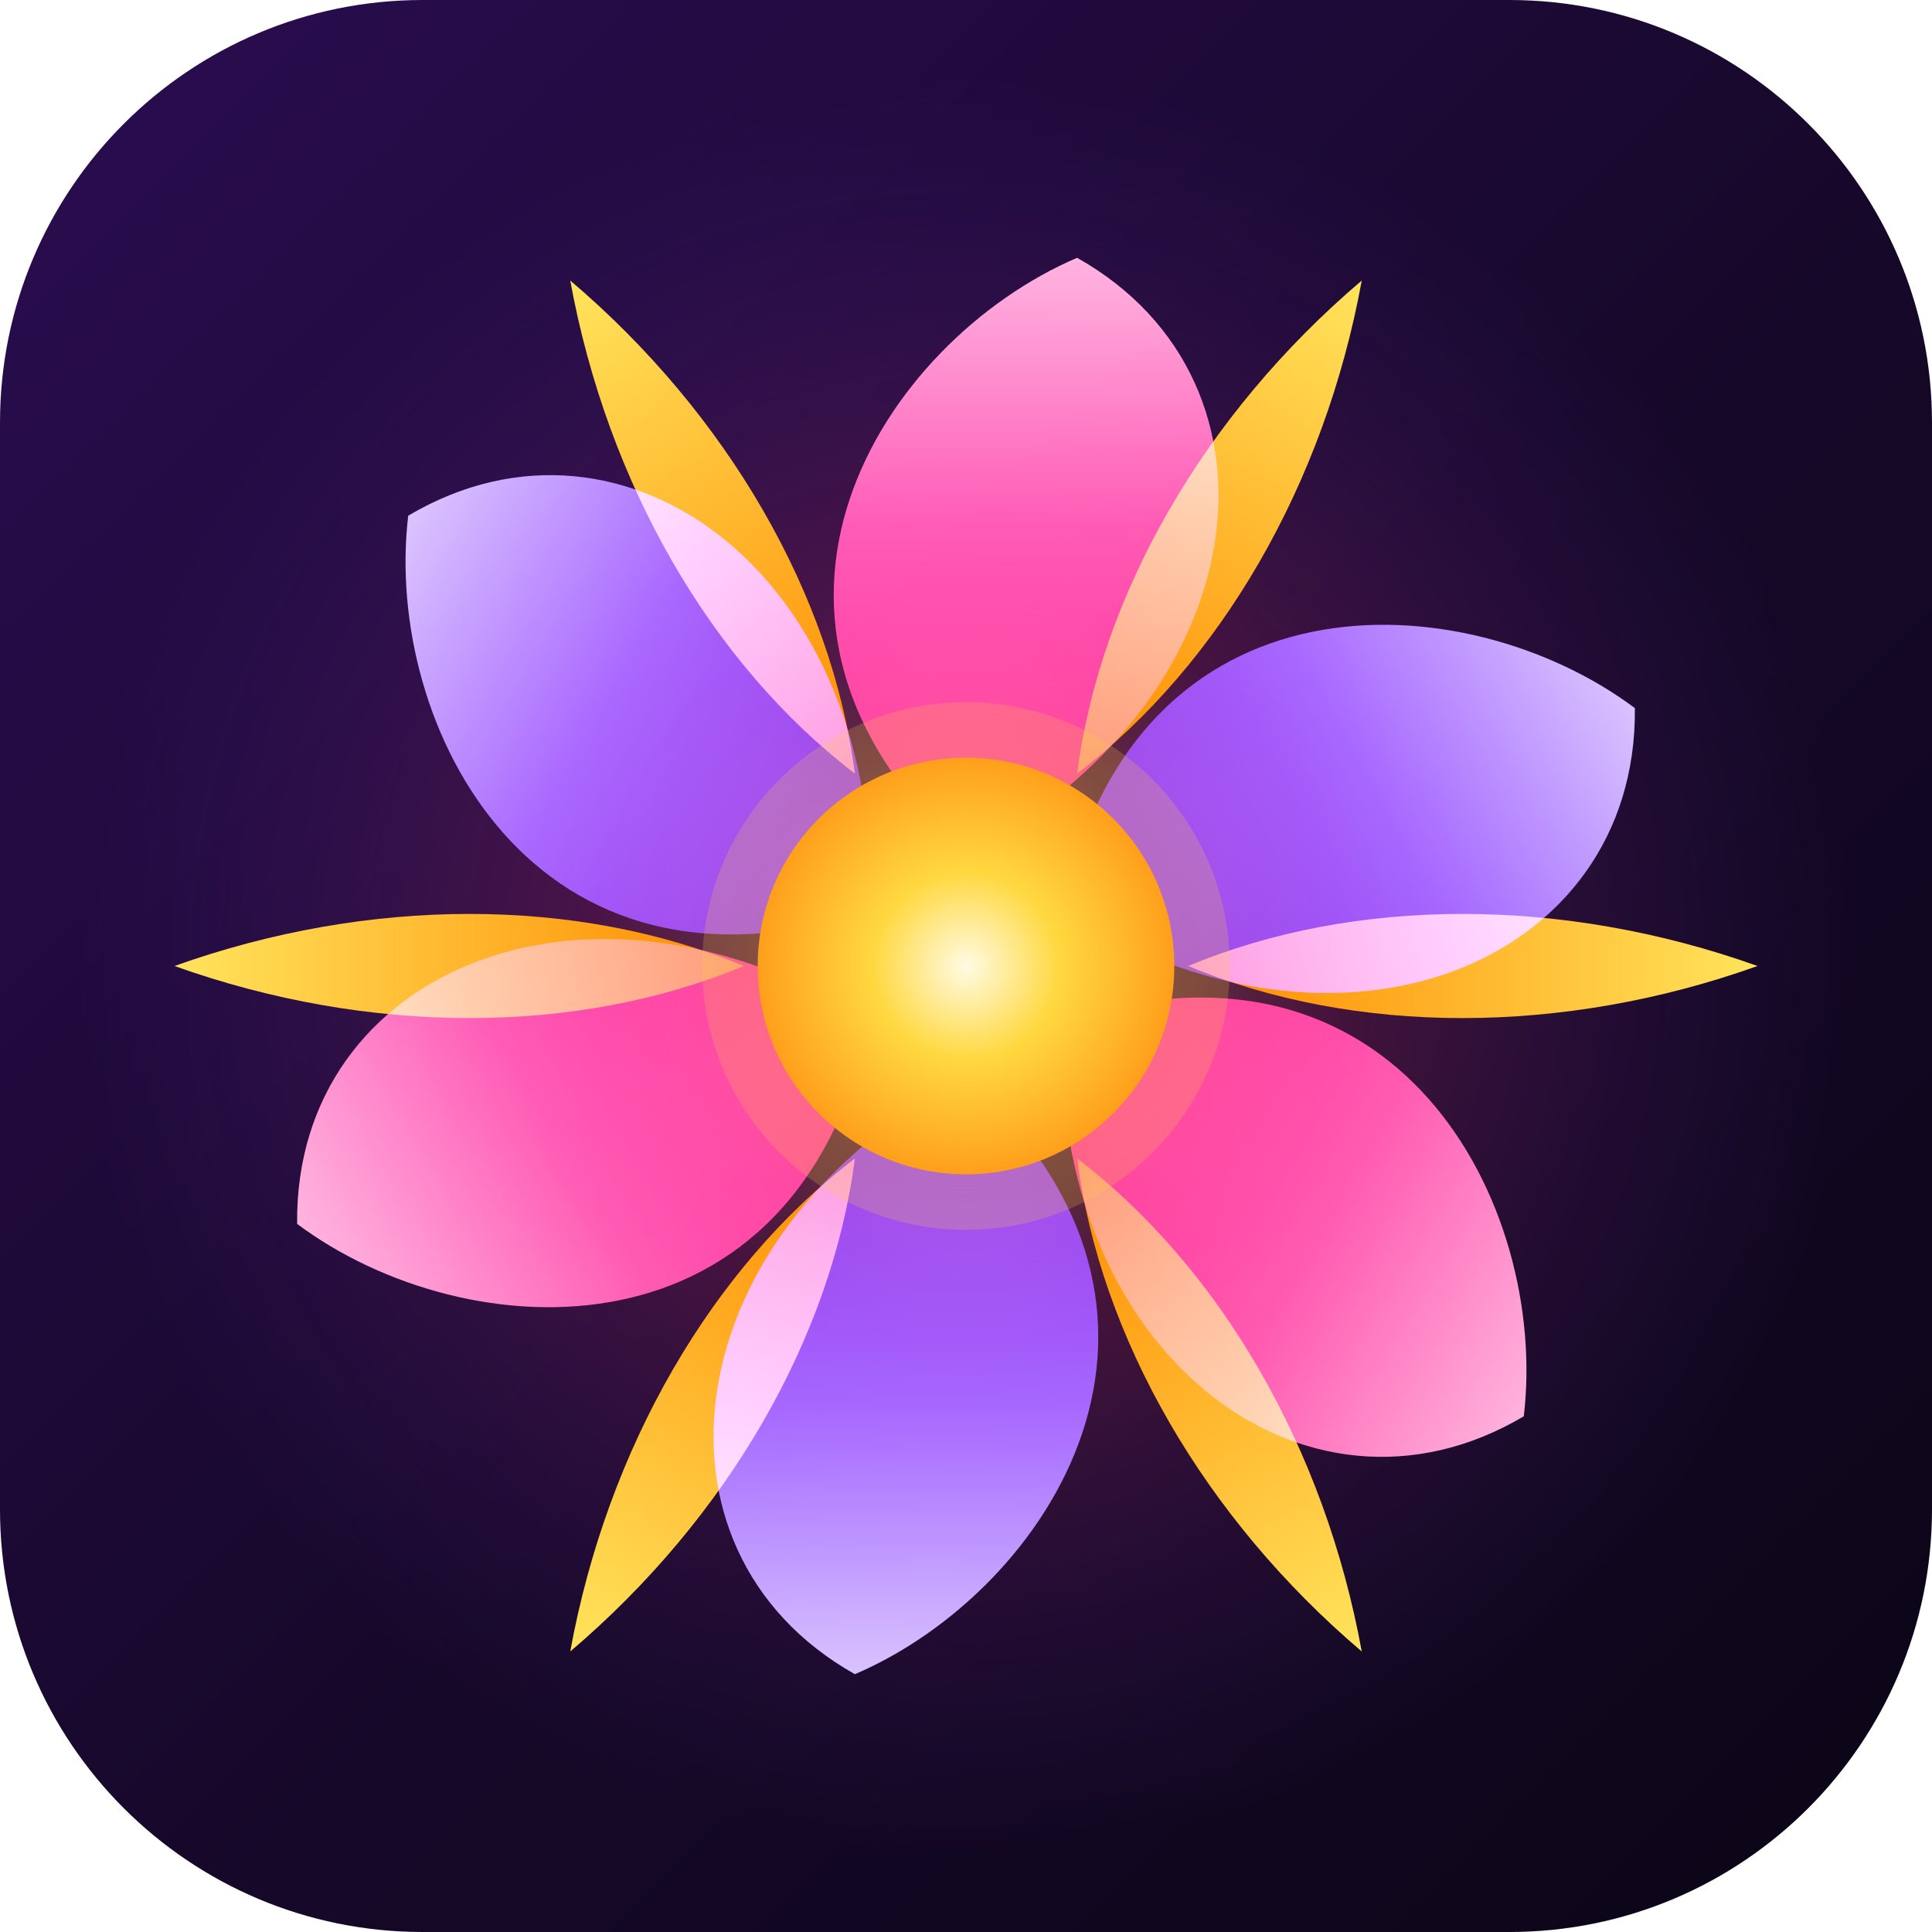
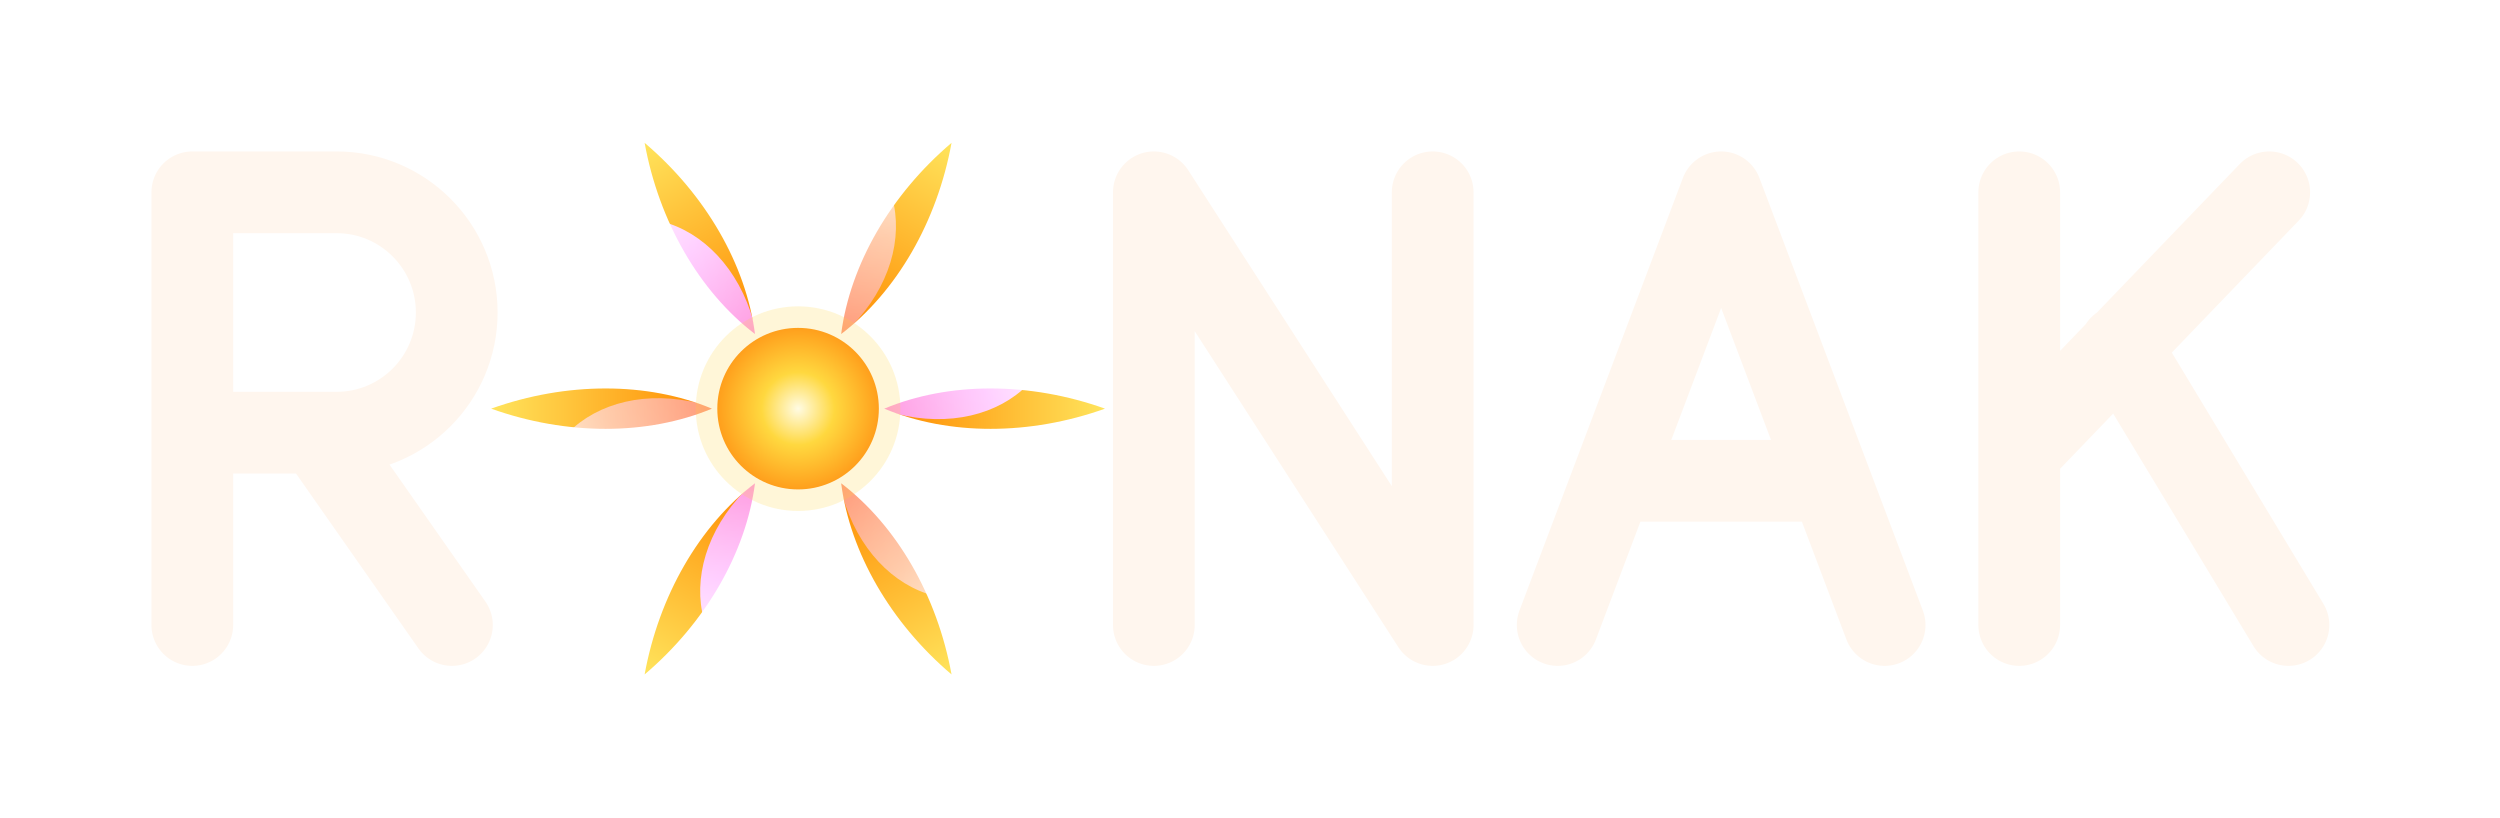
- <svg xmlns="http://www.w3.org/2000/svg" viewBox="0 0 512 512" width="512" height="512">
+ <svg xmlns="http://www.w3.org/2000/svg" viewBox="-30 -30 520 170" width="1040" height="340">
  <defs>
-     <linearGradient id="rkBg" x1="0" y1="0" x2="1" y2="1">
-       <stop offset="0" stop-color="#2B0D52" />
-       <stop offset=".55" stop-color="#160829" />
-       <stop offset="1" stop-color="#0B0616" />
-     </linearGradient>
-     <radialGradient id="rkHalo" cx="256" cy="256" r="236" gradientUnits="userSpaceOnUse">
-       <stop offset="0" stop-color="#FFC83D" stop-opacity=".5" />
-       <stop offset=".42" stop-color="#FF3D8B" stop-opacity=".2" />
-       <stop offset="1" stop-color="#7C3AED" stop-opacity="0" />
-     </radialGradient>
    <linearGradient id="rkPk" x1="0" y1="-16" x2="0" y2="-102" gradientUnits="userSpaceOnUse">
      <stop offset="0" stop-color="#FF1470" />
      <stop offset=".55" stop-color="#FF4F9A" />
      <stop offset="1" stop-color="#FFB0D6" />
    </linearGradient>
    <linearGradient id="rkVi" x1="0" y1="-16" x2="0" y2="-102" gradientUnits="userSpaceOnUse">
      <stop offset="0" stop-color="#5B16D6" />
      <stop offset=".55" stop-color="#8D5CFF" />
      <stop offset="1" stop-color="#D4C0FF" />
    </linearGradient>
    <linearGradient id="rkGo" x1="0" y1="-32" x2="0" y2="-114" gradientUnits="userSpaceOnUse">
      <stop offset="0" stop-color="#FF8A00" />
      <stop offset="1" stop-color="#FFE45C" />
    </linearGradient>
    <radialGradient id="rkCore" cx="0" cy="0" r="30" gradientUnits="userSpaceOnUse">
      <stop offset="0" stop-color="#FFFBE3" />
      <stop offset=".45" stop-color="#FFD83F" />
      <stop offset="1" stop-color="#FF9F1C" />
    </radialGradient>
    <path id="rkPetal" d="M0 -16 C42 -38 48 -84 16 -102 C-12 -90 -38 -50 0 -16Z" />
    <path id="rkRay" d="M0 -32 C10 -56 10 -86 0 -114 C-10 -86 -10 -56 0 -32Z" />
  </defs>
-   <rect width="512" height="512" rx="112" fill="url(#rkBg)" />
-   <circle cx="256" cy="256" r="236" fill="url(#rkHalo)" />
-   <g transform="translate(256 256) scale(1.84)">
+   <g fill="none" stroke="#FFF6EE" stroke-width="17" stroke-linecap="round" stroke-linejoin="round">
+     <path d="M10 100 V10 H40 A25 25 0 0 1 40 60 H10 M36 60 L64 100" />
+     <path d="M210 100 V10 L268 100 V10" />
+     <path d="M294 100 L328 10 L362 100 M306 70 H350" />
+     <path d="M390 10 V100 M442 10 L392 62 M411 42 L446 100" />
+   </g>
+   <g transform="translate(136 55) scale(0.56)">
    <g fill="url(#rkGo)">
      <use href="#rkRay" transform="rotate(30)" />
      <use href="#rkRay" transform="rotate(90)" />
      <use href="#rkRay" transform="rotate(150)" />
      <use href="#rkRay" transform="rotate(210)" />
      <use href="#rkRay" transform="rotate(270)" />
      <use href="#rkRay" transform="rotate(330)" />
    </g>
    <g style="mix-blend-mode:screen">
      <use href="#rkPetal" fill="url(#rkPk)" transform="rotate(0)" />
      <use href="#rkPetal" fill="url(#rkVi)" transform="rotate(60)" />
      <use href="#rkPetal" fill="url(#rkPk)" transform="rotate(120)" />
      <use href="#rkPetal" fill="url(#rkVi)" transform="rotate(180)" />
      <use href="#rkPetal" fill="url(#rkPk)" transform="rotate(240)" />
      <use href="#rkPetal" fill="url(#rkVi)" transform="rotate(300)" />
    </g>
    <circle r="38" fill="#FFD43B" opacity=".2" />
    <circle r="30" fill="url(#rkCore)" />
  </g>
</svg>
